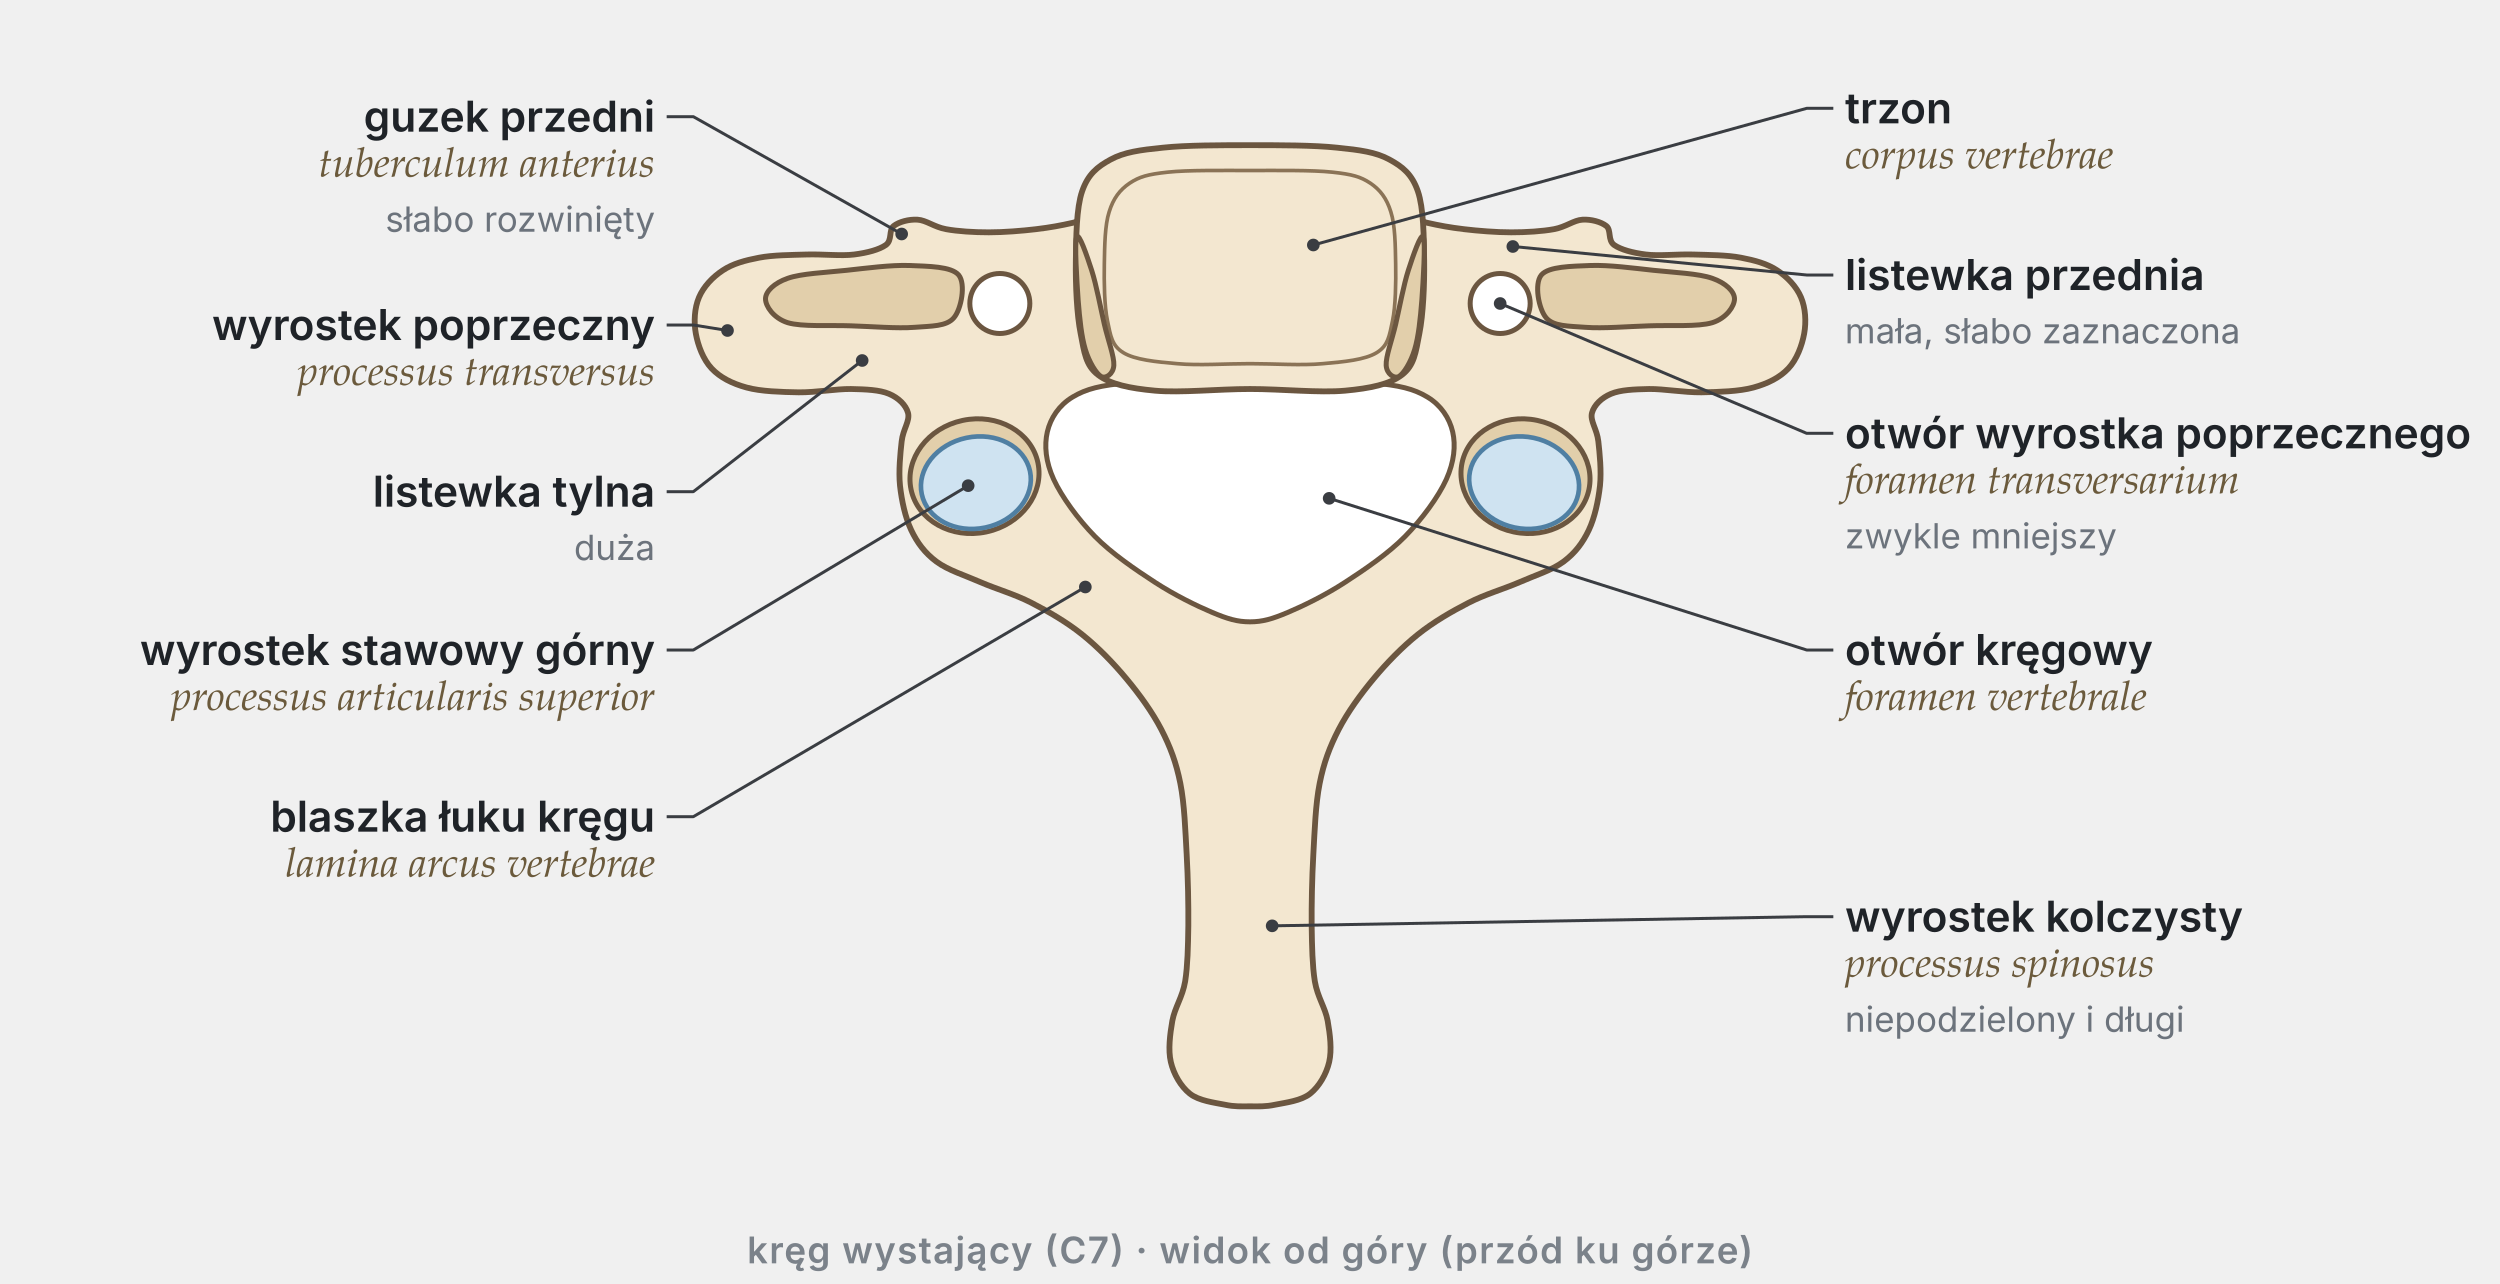
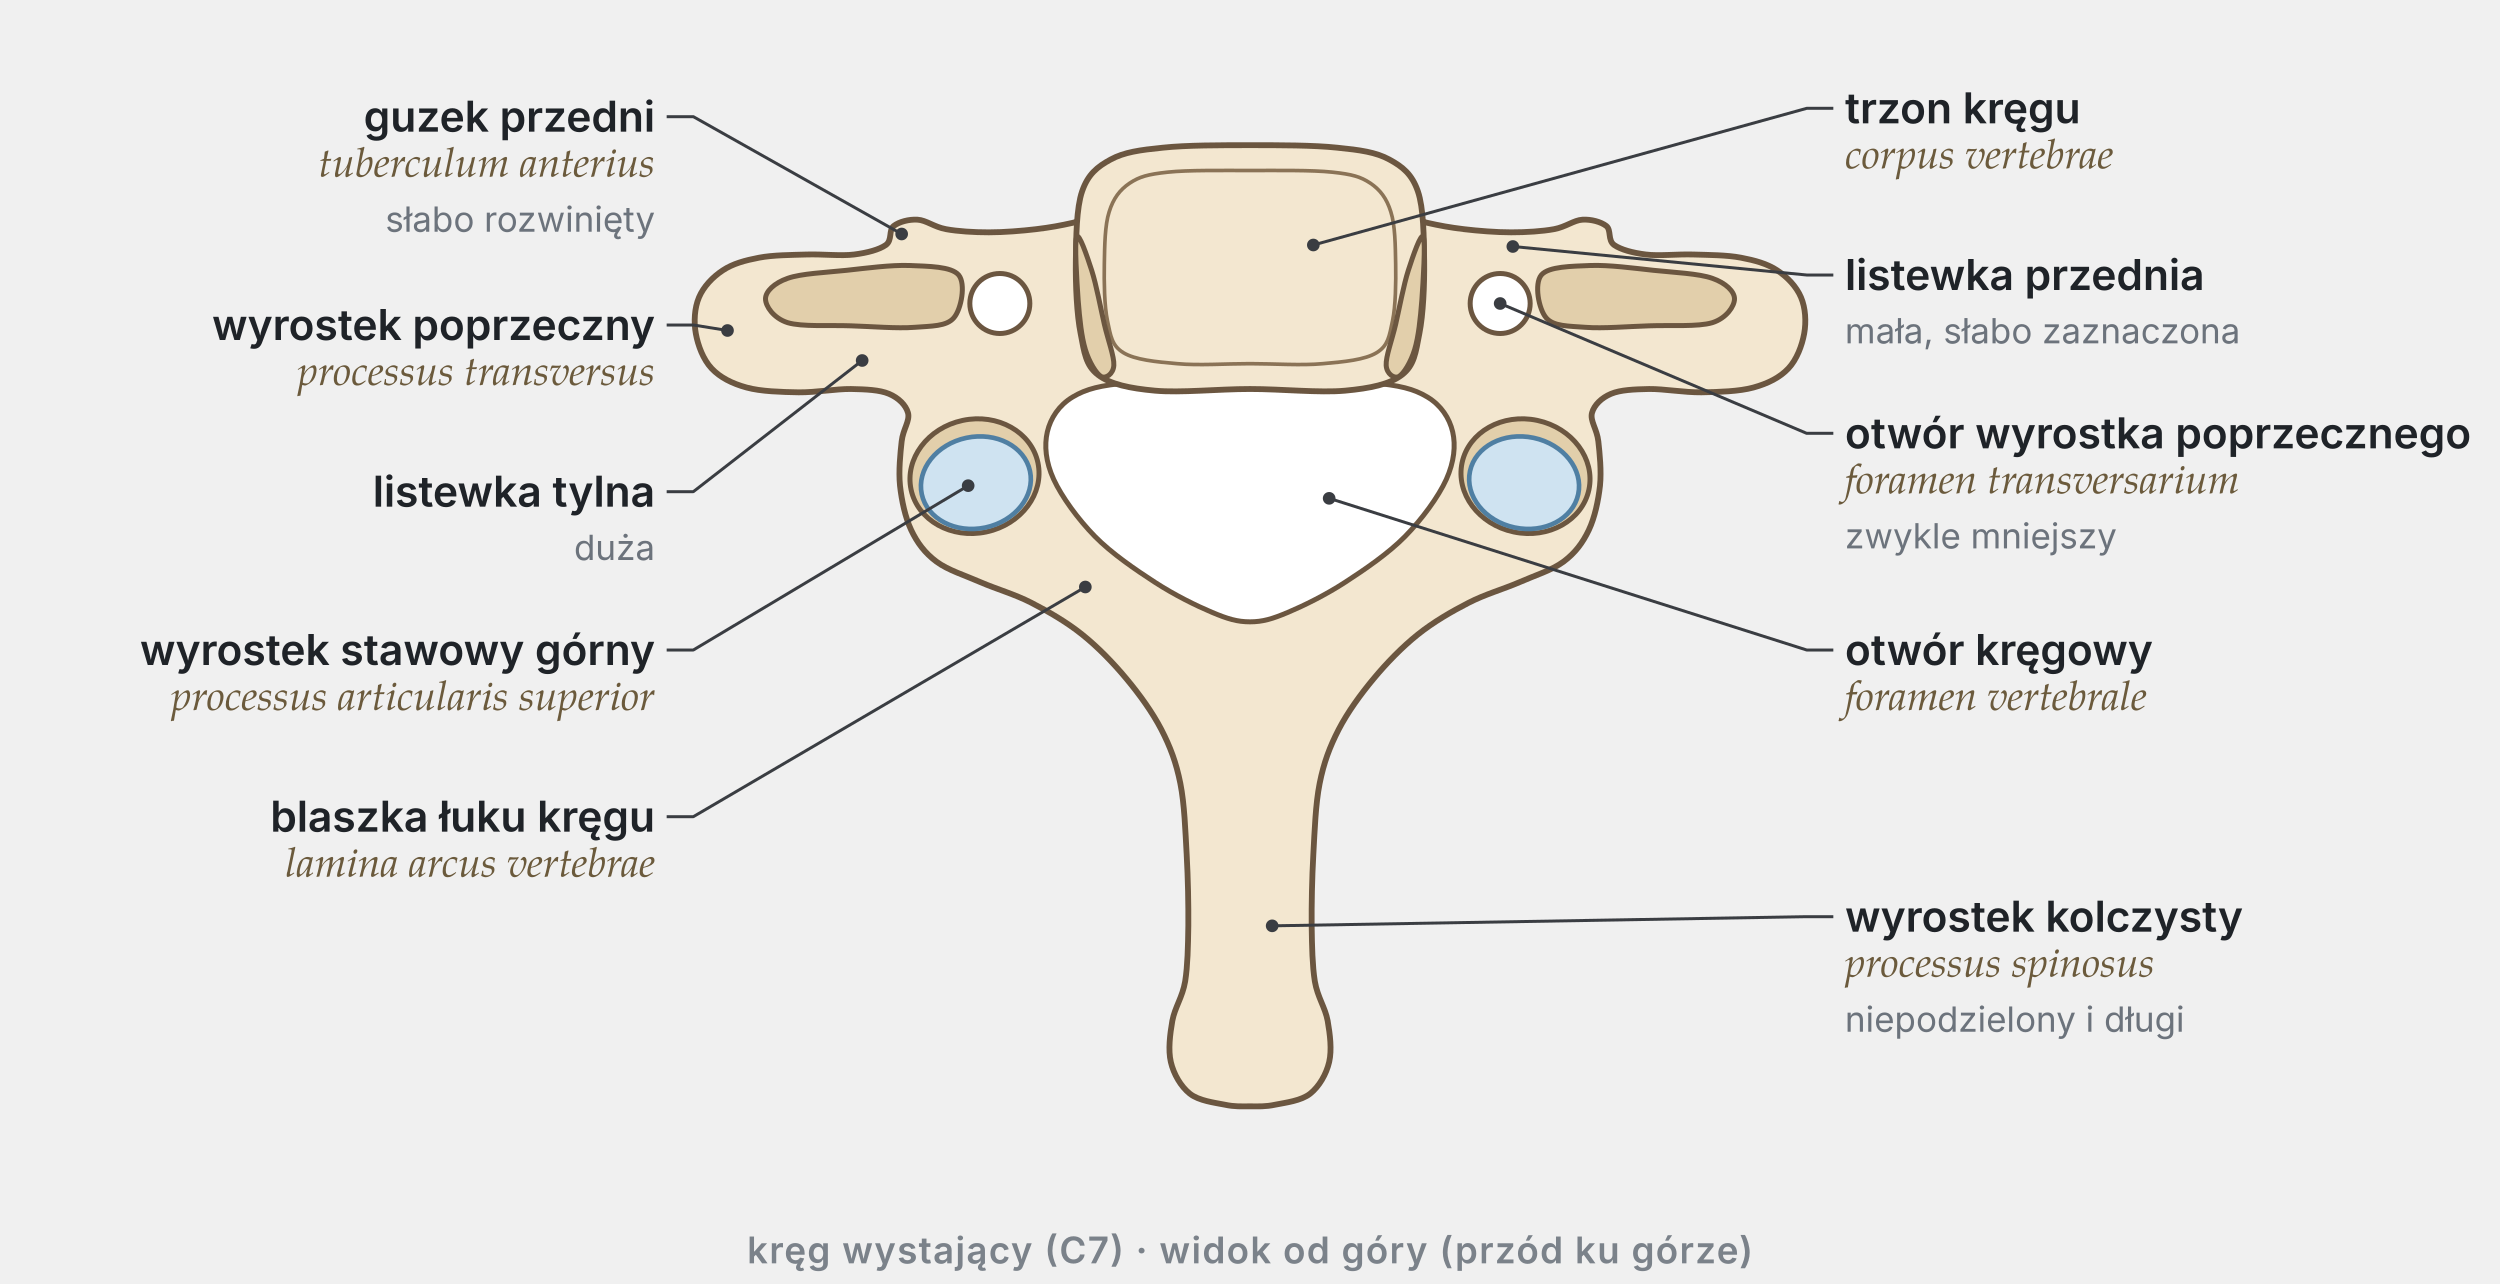
<svg xmlns="http://www.w3.org/2000/svg" viewBox="0 0 150 77" width="150mm" height="77mm">
  <style>
.bone{fill:#f3e7d0;stroke:#6b5640;stroke-width:.35;stroke-linejoin:round}
.bone2{fill:#e2cfab;stroke:#6b5640;stroke-width:.3;stroke-linejoin:round}
.bonel{fill:none;stroke:#8a7356;stroke-width:.22;stroke-linecap:round;stroke-linejoin:round}
.facet{fill:#cfe3f1;stroke:#4f7fa3;stroke-width:.28}
.cart{fill:#d7eaf5;stroke:#5c8db0;stroke-width:.3}
.annulus{fill:#e3edf7;stroke:#6f92b5;stroke-width:.28}
.nucleus{fill:#a9cbe8;stroke:#4f7fa3;stroke-width:.28}
.lig{fill:#efd28a;stroke:#a7822a;stroke-width:.28}
.ligl{fill:none;stroke:#b8902e;stroke-width:.55;stroke-linecap:round}
.capsule{fill:none;stroke:#7a6a55;stroke-width:.3;stroke-dasharray:1 .6}
.cavity{fill:#ffffff;stroke:#7a6a55;stroke-width:.22}
.muscle{fill:#eaa595;stroke:#b4553f;stroke-width:.3}
.musclel{fill:none;stroke:#c9705b;stroke-width:.2}
.tendon{fill:#f4ead6;stroke:#a89268;stroke-width:.3}
.nerve{fill:#f6d55c;stroke:#b8961c;stroke-width:.25}
.artery{fill:#e05a5a;stroke:#a82f2f;stroke-width:.25}
.vein{fill:#5b82c9;stroke:#33589b;stroke-width:.25}
.organ{fill:#f0d9e6;stroke:#a5708c;stroke-width:.28}
.hole{fill:#ffffff;stroke:#6b5640;stroke-width:.3}
.shade{fill:#6b5640;opacity:.10;stroke:none}
.arrow{fill:none;stroke:#1f6fd1;stroke-width:.7;stroke-linecap:round;marker-end:url(#ah)}
.arrow2{fill:none;stroke:#d23c3c;stroke-width:.7;stroke-linecap:round;marker-end:url(#ah2)}
.axis{fill:none;stroke:#d23c3c;stroke-width:.4;stroke-dasharray:2.2 .8 .4 .8}
.dim{fill:none;stroke:#8d939a;stroke-width:.22;stroke-dasharray:.8 .5}
.lead{fill:none;stroke:#3a3d42;stroke-width:.18;stroke-linejoin:round}
.dot{fill:#3a3d42}
.pl{font-family:Inter,sans-serif;font-weight:600;font-size:2.55px;fill:#1f2328}
.la{font-family:'TeX Gyre Pagella',serif;font-style:italic;font-size:2.45px;fill:#6b5a3c}
.note{font-family:Inter,sans-serif;font-size:2.1px;fill:#6c737c}
.notec{font-family:Inter,sans-serif;font-size:2.1px;fill:#6c737c;text-anchor:middle}
.big{font-family:Inter,sans-serif;font-weight:800;font-size:3.2px;fill:#1f2328}
.cap{font-family:Inter,sans-serif;font-size:2.2px;fill:#7b828a;letter-spacing:.08px;text-anchor:middle;font-weight:600}
</style>
  <defs>
    <marker id="ah" viewBox="0 0 10 10" refX="7" refY="5" markerWidth="4.2" markerHeight="4.2" orient="auto-start-reverse">
      <path d="M0,0 L10,5 L0,10 z" fill="#1f6fd1" />
    </marker>
    <marker id="ah2" viewBox="0 0 10 10" refX="7" refY="5" markerWidth="4.2" markerHeight="4.2" orient="auto-start-reverse">
      <path d="M0,0 L10,5 L0,10 z" fill="#d23c3c" />
    </marker>
  </defs>
  <g>
    <path class="bone" d="M75.00,12.80 C73.58,12.80 68.22,12.71 66.45,12.80 C64.68,12.89 65.07,13.21 64.36,13.37 C63.65,13.53 63.01,13.65 62.17,13.75 C61.34,13.85 60.23,13.94 59.33,13.94 C58.42,13.94 57.47,13.88 56.76,13.75 C56.05,13.62 55.57,13.21 55.05,13.18 C54.53,13.15 53.94,13.31 53.62,13.56 C53.31,13.81 53.55,14.41 53.15,14.70 C52.75,14.98 52.04,15.17 51.25,15.27 C50.46,15.37 49.35,15.24 48.40,15.27 C47.45,15.30 46.39,15.30 45.55,15.46 C44.71,15.62 43.97,15.82 43.37,16.22 C42.76,16.62 42.21,17.20 41.94,17.84 C41.67,18.47 41.62,19.31 41.75,20.02 C41.88,20.73 42.19,21.57 42.70,22.11 C43.21,22.65 43.92,23.01 44.79,23.25 C45.66,23.49 46.88,23.52 47.92,23.54 C48.97,23.55 50.16,23.33 51.06,23.34 C51.96,23.36 52.77,23.39 53.34,23.63 C53.91,23.87 54.35,24.30 54.48,24.77 C54.61,25.25 54.18,25.75 54.10,26.48 C54.02,27.21 53.91,28.25 54.00,29.14 C54.10,30.03 54.31,31.04 54.67,31.80 C55.03,32.56 55.49,33.18 56.19,33.70 C56.89,34.22 57.90,34.52 58.85,34.94 C59.80,35.35 60.88,35.65 61.89,36.17 C62.90,36.69 63.98,37.31 64.93,38.07 C65.88,38.83 66.80,39.78 67.59,40.73 C68.38,41.68 69.14,42.73 69.68,43.77 C70.22,44.82 70.57,45.75 70.82,47.00 C71.07,48.25 71.12,49.85 71.20,51.27 C71.28,52.70 71.31,54.28 71.30,55.55 C71.28,56.82 71.26,57.92 71.11,58.88 C70.95,59.83 70.49,60.44 70.34,61.25 C70.20,62.06 70.08,62.99 70.25,63.72 C70.42,64.45 70.85,65.19 71.39,65.62 C71.93,66.05 72.88,66.16 73.48,66.28 C74.08,66.41 74.49,66.38 75.00,66.38 C75.51,66.38 75.92,66.41 76.52,66.28 C77.12,66.16 78.07,66.05 78.61,65.62 C79.15,65.19 79.58,64.45 79.75,63.72 C79.92,62.99 79.80,62.06 79.66,61.25 C79.51,60.44 79.05,59.83 78.89,58.88 C78.74,57.92 78.72,56.82 78.70,55.55 C78.69,54.28 78.72,52.70 78.80,51.27 C78.88,49.85 78.93,48.25 79.18,47.00 C79.43,45.75 79.78,44.82 80.32,43.77 C80.86,42.73 81.62,41.68 82.41,40.73 C83.20,39.78 84.12,38.83 85.07,38.07 C86.02,37.31 87.10,36.69 88.11,36.17 C89.12,35.65 90.20,35.35 91.15,34.94 C92.10,34.52 93.11,34.22 93.81,33.70 C94.51,33.18 94.97,32.56 95.33,31.80 C95.69,31.04 95.90,30.03 96.00,29.14 C96.09,28.25 95.98,27.21 95.90,26.48 C95.82,25.75 95.39,25.25 95.52,24.77 C95.65,24.30 96.09,23.87 96.66,23.63 C97.23,23.39 98.04,23.36 98.94,23.34 C99.84,23.33 101.03,23.55 102.08,23.54 C103.12,23.52 104.34,23.49 105.21,23.25 C106.08,23.01 106.79,22.65 107.30,22.11 C107.81,21.57 108.12,20.73 108.25,20.02 C108.38,19.31 108.33,18.47 108.06,17.84 C107.79,17.20 107.24,16.62 106.63,16.22 C106.03,15.82 105.29,15.62 104.45,15.46 C103.61,15.30 102.55,15.30 101.60,15.27 C100.65,15.24 99.54,15.37 98.75,15.27 C97.96,15.17 97.25,14.98 96.85,14.70 C96.45,14.41 96.69,13.81 96.38,13.56 C96.06,13.31 95.47,13.15 94.95,13.18 C94.43,13.21 93.95,13.62 93.24,13.75 C92.53,13.88 91.58,13.94 90.67,13.94 C89.77,13.94 88.66,13.85 87.83,13.75 C86.99,13.65 86.35,13.53 85.64,13.37 C84.93,13.21 85.32,12.89 83.55,12.80 C81.78,12.71 76.42,12.80 75.00,12.80 C73.58,12.80 76.42,12.80 75.00,12.80 Z" />
    <path class="hole" d="M75.00,22.87 C72.59,22.87 69.55,22.81 67.78,22.96 C66.01,23.12 65.18,23.33 64.36,23.82 C63.54,24.31 63.03,25.09 62.84,25.91 C62.65,26.73 62.74,27.71 63.22,28.76 C63.70,29.80 64.68,31.15 65.69,32.18 C66.70,33.21 68.13,34.18 69.30,34.94 C70.47,35.70 71.77,36.34 72.72,36.74 C73.67,37.14 74.24,37.31 75.00,37.31 C75.76,37.31 76.33,37.14 77.28,36.74 C78.23,36.34 79.53,35.70 80.70,34.94 C81.87,34.18 83.30,33.21 84.31,32.18 C85.32,31.15 86.31,29.80 86.78,28.76 C87.25,27.71 87.35,26.73 87.16,25.91 C86.97,25.09 86.46,24.31 85.64,23.82 C84.82,23.33 83.99,23.12 82.22,22.96 C80.45,22.81 77.41,22.87 75.00,22.87 Z" />
    <path class="bone2" d="M57.52,16.50 C57.08,15.98 55.70,15.98 54.58,15.93 C53.45,15.89 51.99,16.09 50.78,16.22 C49.56,16.35 48.07,16.41 47.26,16.70 C46.45,16.98 45.93,17.49 45.93,17.93 C45.93,18.37 46.41,19.09 47.26,19.36 C48.12,19.62 49.79,19.50 51.06,19.55 C52.33,19.59 53.83,19.72 54.86,19.64 C55.89,19.56 56.79,19.59 57.23,19.07 C57.68,18.55 57.96,17.03 57.52,16.50 Z" />
    <circle class="hole" cx="59.99" cy="18.21" r="1.80" />
    <ellipse class="bone2" cx="58.47" cy="28.57" rx="3.89" ry="3.42" transform="rotate(-12 58.47 28.57)" />
    <ellipse class="facet" cx="58.47" cy="28.97" rx="3.32" ry="2.75" transform="rotate(-12 58.47 28.57)" />
    <path class="bone2" d="M92.48,16.50 C92.92,15.98 94.30,15.98 95.42,15.93 C96.55,15.89 98.01,16.09 99.22,16.22 C100.44,16.35 101.93,16.41 102.74,16.70 C103.55,16.98 104.07,17.49 104.07,17.93 C104.07,18.37 103.59,19.09 102.74,19.36 C101.88,19.62 100.21,19.50 98.94,19.55 C97.67,19.59 96.17,19.72 95.14,19.64 C94.11,19.56 93.21,19.59 92.77,19.07 C92.32,18.55 92.04,17.03 92.48,16.50 Z" />
    <circle class="hole" cx="90.01" cy="18.21" r="1.80" />
    <ellipse class="bone2" cx="91.53" cy="28.57" rx="3.89" ry="3.42" transform="rotate(12 91.53 28.57)" />
    <ellipse class="facet" cx="91.53" cy="28.97" rx="3.32" ry="2.75" transform="rotate(12 91.53 28.57)" />
    <path class="bone" d="M75.00,8.71 C73.26,8.71 71.17,8.71 69.78,8.86 C68.38,9.00 67.45,9.13 66.64,9.57 C65.83,10.01 65.28,10.46 64.93,11.47 C64.58,12.48 64.57,14.22 64.55,15.65 C64.53,17.07 64.61,18.88 64.84,20.02 C65.06,21.16 65.14,21.92 65.88,22.49 C66.62,23.06 67.78,23.30 69.30,23.44 C70.82,23.58 73.10,23.34 75.00,23.34 C76.90,23.34 79.18,23.58 80.70,23.44 C82.22,23.30 83.38,23.06 84.12,22.49 C84.86,21.92 84.94,21.16 85.16,20.02 C85.39,18.88 85.47,17.07 85.45,15.65 C85.43,14.22 85.42,12.48 85.07,11.47 C84.72,10.46 84.17,10.01 83.36,9.57 C82.55,9.13 81.62,9.00 80.22,8.86 C78.83,8.71 76.74,8.71 75.00,8.71 Z" />
    <path class="bonel" d="M75.00,10.23 C73.35,10.23 71.26,10.20 70.06,10.33 C68.86,10.46 68.37,10.60 67.78,10.99 C67.19,11.39 66.80,11.90 66.55,12.71 C66.29,13.51 66.28,14.75 66.26,15.84 C66.24,16.93 66.26,18.37 66.45,19.26 C66.64,20.15 66.70,20.73 67.40,21.16 C68.10,21.59 69.36,21.71 70.63,21.82 C71.90,21.94 73.54,21.82 75.00,21.82 C76.46,21.82 78.10,21.94 79.37,21.82 C80.64,21.71 81.90,21.59 82.60,21.16 C83.30,20.73 83.36,20.15 83.55,19.26 C83.74,18.37 83.76,16.93 83.74,15.84 C83.72,14.75 83.71,13.51 83.45,12.71 C83.20,11.90 82.81,11.39 82.22,10.99 C81.63,10.60 81.14,10.46 79.94,10.33 C78.74,10.20 76.65,10.23 75.00,10.23 Z" />
    <path class="bone2" d="M64.60,14.22 C64.46,14.53 64.61,16.90 64.69,18.02 C64.78,19.15 64.89,20.21 65.12,20.97 C65.35,21.73 65.78,22.43 66.07,22.59 C66.35,22.74 66.80,22.44 66.83,21.92 C66.86,21.40 66.48,20.40 66.26,19.45 C66.04,18.50 65.78,17.09 65.50,16.22 C65.22,15.35 64.73,13.92 64.60,14.22 Z" />
    <path class="bone2" d="M85.40,14.22 C85.54,14.53 85.39,16.90 85.31,18.02 C85.22,19.15 85.11,20.21 84.88,20.97 C84.65,21.73 84.22,22.43 83.93,22.59 C83.65,22.74 83.20,22.44 83.17,21.92 C83.14,21.40 83.52,20.40 83.74,19.45 C83.96,18.50 84.22,17.09 84.50,16.22 C84.78,15.35 85.27,13.92 85.40,14.22 Z" />
    <text x="39.30" y="13.90" class="note" text-anchor="end">słabo rozwinięty</text>
    <text x="39.30" y="33.60" class="note" text-anchor="end">duża</text>
    <text x="110.70" y="20.60" class="note" text-anchor="start">mała, słabo zaznaczona</text>
    <text x="110.70" y="32.90" class="note" text-anchor="start">zwykle mniejszy</text>
    <text x="110.70" y="61.90" class="note" text-anchor="start">niepodzielony i długi</text>
  </g>
  <g>
    <polyline class="lead" points="54.10,14.04 41.60,7.00 40.00,7.00" />
    <circle class="dot" cx="54.10" cy="14.04" r=".38" />
    <text x="39.30" y="7.90" class="pl" text-anchor="end">guzek przedni</text>
    <text x="39.30" y="10.60" class="la" text-anchor="end">tuberculum anterius</text>
    <polyline class="lead" points="43.65,19.83 41.60,19.50 40.00,19.50" />
    <circle class="dot" cx="43.65" cy="19.83" r=".38" />
    <text x="39.30" y="20.40" class="pl" text-anchor="end">wyrostek poprzeczny</text>
    <text x="39.30" y="23.10" class="la" text-anchor="end">processus transversus</text>
    <polyline class="lead" points="51.73,21.63 41.60,29.50 40.00,29.50" />
    <circle class="dot" cx="51.73" cy="21.63" r=".38" />
    <text x="39.30" y="30.40" class="pl" text-anchor="end">listewka tylna</text>
    <polyline class="lead" points="58.09,29.14 41.60,39.00 40.00,39.00" />
    <circle class="dot" cx="58.09" cy="29.14" r=".38" />
    <text x="39.30" y="39.90" class="pl" text-anchor="end">wyrostek stawowy górny</text>
    <text x="39.30" y="42.60" class="la" text-anchor="end">processus articularis superior</text>
    <polyline class="lead" points="65.12,35.22 41.60,49.00 40.00,49.00" />
    <circle class="dot" cx="65.12" cy="35.22" r=".38" />
    <text x="39.30" y="49.90" class="pl" text-anchor="end">blaszka łuku kręgu</text>
    <text x="39.30" y="52.60" class="la" text-anchor="end">lamina arcus vertebrae</text>
    <polyline class="lead" points="78.80,14.70 108.40,6.50 110.00,6.50" />
    <circle class="dot" cx="78.80" cy="14.70" r=".38" />
-     <text x="110.70" y="7.40" class="pl" text-anchor="start">trzon</text>
+     <text x="110.70" y="7.40" class="pl" text-anchor="start">trzon kręgu</text>
    <text x="110.70" y="10.10" class="la" text-anchor="start">corpus vertebrae</text>
    <polyline class="lead" points="90.77,14.79 108.40,16.50 110.00,16.50" />
    <circle class="dot" cx="90.77" cy="14.79" r=".38" />
    <text x="110.70" y="17.40" class="pl" text-anchor="start">listewka przednia</text>
    <polyline class="lead" points="90.01,18.21 108.40,26.00 110.00,26.00" />
    <circle class="dot" cx="90.01" cy="18.21" r=".38" />
    <text x="110.70" y="26.90" class="pl" text-anchor="start">otwór wyrostka poprzecznego</text>
    <text x="110.70" y="29.60" class="la" text-anchor="start">foramen transversarium</text>
    <polyline class="lead" points="79.75,29.90 108.40,39.00 110.00,39.00" />
    <circle class="dot" cx="79.75" cy="29.90" r=".38" />
    <text x="110.70" y="39.90" class="pl" text-anchor="start">otwór kręgowy</text>
    <text x="110.70" y="42.60" class="la" text-anchor="start">foramen vertebrale</text>
    <polyline class="lead" points="76.33,55.55 108.40,55.00 110.00,55.00" />
    <circle class="dot" cx="76.33" cy="55.55" r=".38" />
    <text x="110.70" y="55.90" class="pl" text-anchor="start">wyrostek kolczysty</text>
    <text x="110.70" y="58.60" class="la" text-anchor="start">processus spinosus</text>
  </g>
  <text x="75.00" y="75.80" class="cap">kręg wystający (C7) · widok od góry (przód ku górze)</text>
</svg>
